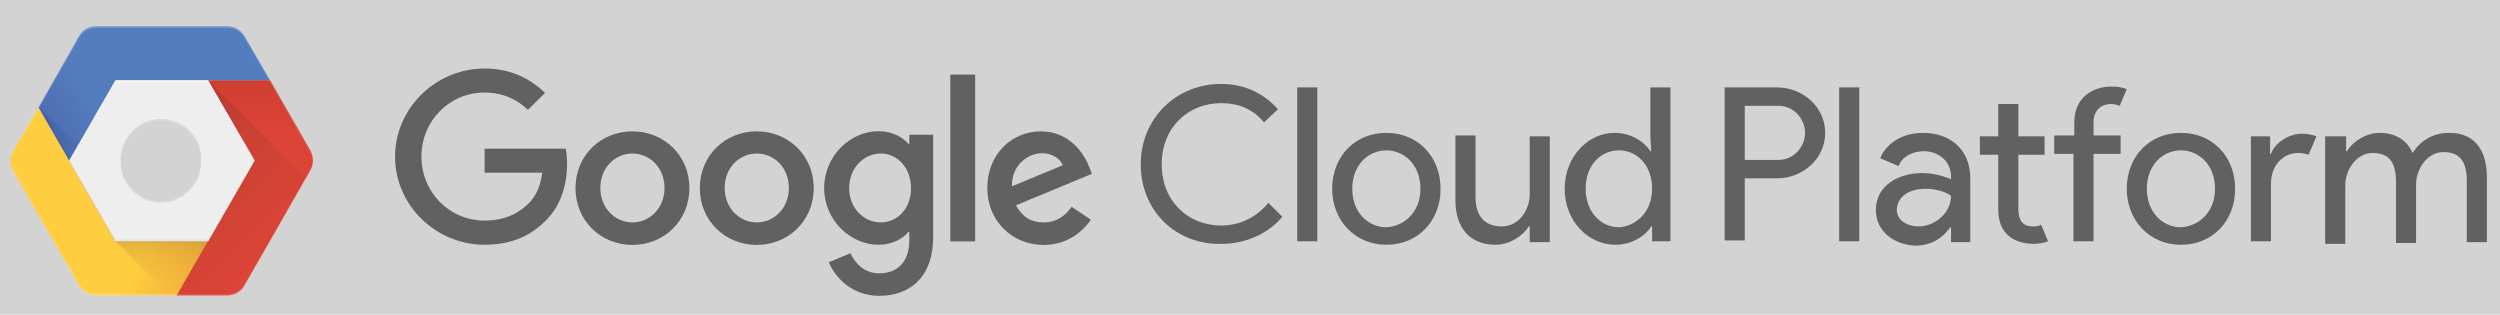
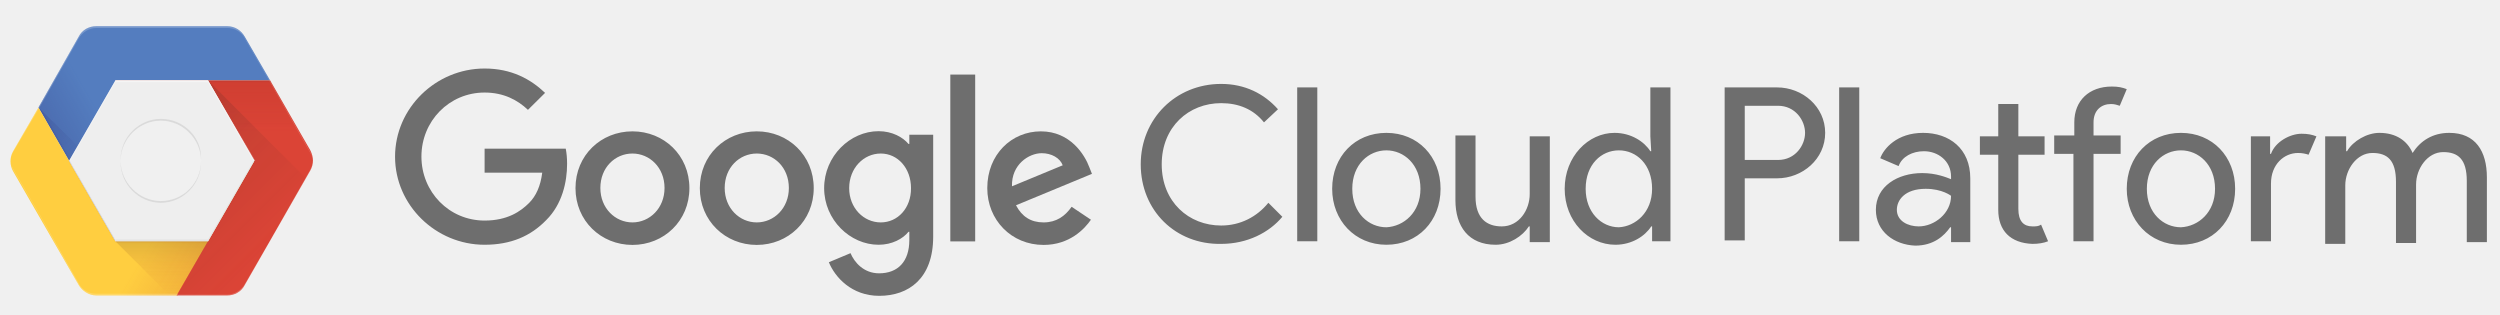
<svg xmlns="http://www.w3.org/2000/svg" xmlns:xlink="http://www.w3.org/1999/xlink" viewBox="0 0 286 36">
-   <rect name="schelin" fill="lightgrey" width="100%" height="100%" />
  <style type="text/css">
		.st0{fill:none;}
		.st1{clip-path:url(#SVGID_2_);}
		.st2{fill:#547DBF;}
		.st3{fill:url(#SVGID_3_);}
		.st4{fill:url(#SVGID_4_);}
		.st5{fill:#2D3079;fill-opacity:0.1;}
		.st6{fill:#FFCE40;}
		.st7{fill:url(#SVGID_5_);}
		.st8{fill:#DB4436;}
		.st9{fill:url(#SVGID_6_);}
		.st10{fill:url(#SVGID_7_);}
		.st11{fill:#3E2723;fill-opacity:5.000000e-02;}
		.st12{clip-path:url(#SVGID_9_);}
		.st13{fill:#EEEEEE;}
		.st14{clip-path:url(#SVGID_11_);}
		.st15{fill:#FFFFFF;fill-opacity:0.4;}
		.st16{fill:#262626;fill-opacity:5.000000e-02;}
		.st17{fill:#BE3A26;fill-opacity:5.000000e-02;}
		.st18{fill:#262626;fill-opacity:0.1;}
		.st19{clip-path:url(#SVGID_2_);fill:url(#SVGID_12_);}
		.st20{fill:#FFFFFF;fill-opacity:0.2;}
		.st21{fill:#BE3A26;fill-opacity:0.1;}
		.st22{fill:#3E2723;fill-opacity:0.2;}
		.st23{fill:url(#SVGID_13_);}
		.st24{opacity:0.54;}
		.st25{clip-path:url(#SVGID_15_);fill:none;}
		.st26{clip-path:url(#SVGID_15_);}
	</style>
  <symbol id="logo_x5F_dark" viewBox="0 -136 416 136">
    <path d="M 0.7,-52.6 C 0.7,-23.6 25.0,-0.1 54.0,-0.1 C 70.0,-0.1 81.4,-6.4 90.0,-14.6 L 79.8,-24.7 C 73.7,-18.9 65.4,-14.4 54.0,-14.4 C 32.9,-14.4 16.4,-31.4 16.4,-52.5 C 16.4,-73.6 32.9,-90.6 54.0,-90.6 C 67.7,-90.6 75.5,-85.1 80.5,-80.1 C 84.6,-76.0 87.3,-70.1 88.3,-62.1 L 54.0,-62.1 L 54.0,-47.8 L 102.3,-47.8 C 102.8,-50.4 103.1,-53.4 103.1,-56.8 C 103.1,-67.6 100.2,-80.9 90.7,-90.3 C 81.4,-99.9 69.6,-105.0 54.0,-105.0 C 25.0,-105.0 0.7,-81.5 0.7,-52.6 M 142.0,-37.5 C 123.3,-37.5 108.1,-51.7 108.1,-71.3 C 108.1,-90.8 123.3,-105.1 142.0,-105.1 C 160.7,-105.1 175.9,-90.8 175.9,-71.3 C 175.9,-51.7 160.7,-37.5 142.0,-37.5 M 142.0,-91.7 C 131.8,-91.7 122.9,-83.3 122.9,-71.2 C 122.9,-59.0 131.7,-50.7 142.0,-50.7 C 152.2,-50.7 161.1,-59.0 161.1,-71.2 C 161.1,-83.3 152.2,-91.7 142.0,-91.7 M 216.0,-37.5 C 197.3,-37.5 182.1,-51.7 182.1,-71.3 C 182.1,-90.8 197.3,-105.1 216.0,-105.1 C 234.7,-105.1 249.9,-90.8 249.9,-71.3 C 249.9,-51.7 234.7,-37.5 216.0,-37.5 M 216.0,-91.7 C 205.8,-91.7 196.9,-83.3 196.9,-71.2 C 196.9,-59.0 205.7,-50.7 216.0,-50.7 C 226.3,-50.7 235.1,-59.0 235.1,-71.2 C 235.1,-83.3 226.2,-91.7 216.0,-91.7 M 306.8,-39.5 L 306.8,-45.0 L 306.3,-45.0 C 303.0,-41.0 296.6,-37.4 288.5,-37.4 C 271.6,-37.4 256.1,-52.2 256.1,-71.3 C 256.1,-90.2 271.6,-105.0 288.5,-105.0 C 296.6,-105.0 303.0,-101.4 306.3,-97.3 L 306.8,-97.3 L 306.8,-102.2 C 306.8,-115.1 299.9,-122.0 288.8,-122.0 C 279.7,-122.0 274.1,-115.5 271.8,-110.0 L 258.9,-115.4 C 262.6,-124.4 272.5,-135.4 288.9,-135.4 C 306.3,-135.4 321.0,-125.2 321.0,-100.2 L 321.0,-39.5 L 306.8,-39.5 M 289.8,-91.7 C 279.6,-91.7 271.0,-83.1 271.0,-71.3 C 271.0,-59.4 279.6,-50.7 289.8,-50.7 C 299.9,-50.7 307.8,-59.4 307.8,-71.3 C 307.9,-83.2 299.9,-91.7 289.8,-91.7" />
    <polygon points="346 -103 331.2 -103 331.2 -3.7 346 -3.7" />
    <path d="M 386.7,-91.7 C 379.1,-91.7 373.8,-88.2 370.3,-81.5 L 415.5,-62.8 L 414.0,-59.0 C 411.2,-51.4 402.6,-37.5 385.1,-37.5 C 367.7,-37.5 353.2,-51.2 353.2,-71.3 C 353.2,-90.2 367.5,-105.1 386.7,-105.1 C 402.2,-105.1 411.1,-95.6 414.9,-90.1 L 403.4,-82.4 C 399.5,-88.0 394.3,-91.7 386.7,-91.7 M 385.6,-50.5 C 391.5,-50.5 396.5,-53.4 398.1,-57.7 L 367.9,-70.2 C 367.5,-57.2 378.0,-50.5 385.6,-50.5" />
    <polygon class="st0" points="0 -136 416 -136 416 0 0 0" />
  </symbol>
  <rect x="1.2" y="-0.1" class="st0" width="283.3" height="36.9" />
  <defs>
    <path id="SVGID_1_" d="M 35.5,17.2 L 30.9,9.1 L 28.0,4.1 C 27.6,3.5 26.9,3.0 26.0,3.0 L 11.0,3.0 C 10.2,3.0 9.4,3.4 9.0,4.2 L 4.4,12.3 L 1.5,17.3 C 1.1,18.0 1.1,18.9 1.5,19.6 L 9.0,32.6 C 9.4,33.3 10.2,33.8 11.0,33.8 L 26.0,33.8 C 26.8,33.8 27.6,33.4 28.0,32.6 L 35.5,19.5 C 35.9,18.8 35.9,18.0 35.5,17.2 M 18.4,23.0 C 15.9,23.0 13.8,20.9 13.8,18.4 C 13.8,15.9 15.9,13.8 18.4,13.8 C 20.9,13.8 23.0,15.9 23.0,18.4 C 23.0,20.9 21.0,23.0 18.4,23.0" />
  </defs>
  <clipPath id="SVGID_2_">
    <use xlink:href="#SVGID_1_" />
  </clipPath>
  <g class="st1">
    <path class="st2" d="M 13.2,9.2 L 30.9,9.2 L 28.0,4.2 C 27.6,3.5 26.9,3.0 26.0,3.0 L 11.0,3.0 C 10.2,3.0 9.4,3.4 9.0,4.2 L 4.4,12.3 L 13.2,27.6 L 13.2,9.2 L 13.2,9.2" />
    <linearGradient id="SVGID_3_" gradientUnits="userSpaceOnUse" x1="7.566" y1="17.777" x2="15.222" y2="13.347">
      <stop offset="0" style="stop-color:#2D3079;stop-opacity:0.2" />
      <stop offset="0.66" style="stop-color:#2D3079;stop-opacity:0" />
    </linearGradient>
    <path class="st3" d="M 13.2,9.2 L 30.9,9.2 L 28.0,4.2 C 27.6,3.5 26.9,3.0 26.0,3.0 L 11.0,3.0 C 10.2,3.0 9.4,3.4 9.0,4.2 L 4.4,12.3 L 13.2,27.6 L 13.2,9.2 L 13.2,9.2" />
    <linearGradient id="SVGID_4_" gradientUnits="userSpaceOnUse" x1="3.678" y1="12.932" x2="8.196" y2="17.449">
      <stop offset="0" style="stop-color:#2D3079;stop-opacity:0.2" />
      <stop offset="1" style="stop-color:#2D3079;stop-opacity:4.000000e-02" />
    </linearGradient>
    <polygon class="st4" points="4.4 12.3 8.9 16.7 8.1 18.8" />
    <polygon class="st5" points="8.3 18.7 4.9 12.8 4.4 12.3 8.1 18.8" />
    <path class="st6" d="M 13.2,27.6 L 4.4,12.3 L 1.5,17.3 C 1.1,18.0 1.1,18.9 1.5,19.6 L 9.0,32.6 C 9.4,33.3 10.2,33.8 11.0,33.8 L 20.3,33.8 L 29.2,18.4 L 13.2,27.6" />
    <linearGradient id="SVGID_5_" gradientUnits="userSpaceOnUse" x1="23.497" y1="28.256" x2="15.911" y2="23.814">
      <stop offset="0" style="stop-color:#BE3A26;stop-opacity:0.15" />
      <stop offset="0.66" style="stop-color:#BE3A26;stop-opacity:0" />
    </linearGradient>
    <path class="st7" d="M 13.2,27.6 L 4.4,12.3 L 1.5,17.3 C 1.1,18.0 1.1,18.9 1.5,19.6 L 9.0,32.6 C 9.4,33.3 10.2,33.8 11.0,33.8 L 20.3,33.8 L 29.2,18.4 L 13.2,27.6" />
    <path class="st8" d="M 30.9,9.2 L 13.2,9.2 L 29.1,18.4 L 20.2,33.8 L 26.0,33.8 C 26.8,33.8 27.6,33.4 28.0,32.6 L 35.5,19.5 C 35.9,18.8 35.9,17.9 35.5,17.2 L 30.9,9.2" />
    <linearGradient id="SVGID_6_" gradientUnits="userSpaceOnUse" x1="24.528" y1="9.404" x2="24.528" y2="18.202">
      <stop offset="0" style="stop-color:#A52822;stop-opacity:0.2" />
      <stop offset="0.66" style="stop-color:#A52822;stop-opacity:0" />
    </linearGradient>
    <path class="st9" d="M 30.9,9.2 L 13.2,9.2 L 29.1,18.4 L 20.2,33.8 L 26.0,33.8 C 26.8,33.8 27.6,33.4 28.0,32.6 L 35.5,19.5 C 35.9,18.8 35.9,17.9 35.5,17.2 L 30.9,9.2" />
    <linearGradient id="SVGID_7_" gradientUnits="userSpaceOnUse" x1="18.701" y1="18.095" x2="30.012" y2="29.406">
      <stop offset="0" style="stop-color:#3E2723;stop-opacity:0.15" />
      <stop offset="1" style="stop-color:#3E2723;stop-opacity:0" />
    </linearGradient>
    <polygon class="st10" points="23.8 9.2 35.8 21.2 35.8 33.8 20.3 33.8 23.8 27.6" />
    <rect x="23.7" y="9.2" class="st11" width="7.5" height="0.2" />
  </g>
  <g class="st1">
    <defs>
      <path id="SVGID_8_" d="M 30.9,9.2 L 13.2,9.2 L 29.1,18.4 L 20.2,33.8 L 26.0,33.8 C 26.8,33.8 27.6,33.4 28.0,32.6 L 35.5,19.5 C 35.9,18.8 35.9,17.9 35.5,17.2 L 30.9,9.2" />
    </defs>
    <clipPath id="SVGID_9_">
      <use xlink:href="#SVGID_8_" />
    </clipPath>
    <g class="st12">
      <path class="st13" d="M 23.8,9.2 L 29.1,18.4 L 23.8,27.6 L 13.2,27.6 L 7.9,18.4 L 13.2,9.2 L 23.8,9.2" />
    </g>
    <g class="st12">
      <path class="st2" d="M 13.2,9.2 L 30.9,9.2 L 28.0,4.2 C 27.6,3.5 26.9,3.0 26.0,3.0 L 11.0,3.0 C 10.2,3.0 9.4,3.4 9.0,4.2 L 4.4,12.3 L 13.2,27.6 L 13.2,9.2 L 13.2,9.2" />
    </g>
  </g>
  <g class="st1">
    <defs>
      <path id="SVGID_10_" d="M 13.2,27.6 L 4.4,12.3 L 1.5,17.3 C 1.1,18.0 1.1,18.9 1.5,19.6 L 9.0,32.6 C 9.4,33.3 10.2,33.8 11.0,33.8 L 20.3,33.8 L 29.2,18.4 L 13.2,27.6" />
    </defs>
    <clipPath id="SVGID_11_">
      <use xlink:href="#SVGID_10_" />
    </clipPath>
    <g class="st14">
      <path class="st13" d="M 23.8,9.2 L 29.1,18.4 L 23.8,27.6 L 13.2,27.6 L 7.9,18.4 L 13.2,9.2 L 23.8,9.2" />
    </g>
  </g>
  <g class="st1">
    <path class="st13" d="M 23.8,9.2 L 29.1,18.4 L 23.8,27.6 L 13.2,27.6 L 7.9,18.4 L 13.2,9.2 L 23.8,9.2" />
    <polygon class="st15" points="23.8 9.4 29 18.4 29.2 18.4 23.8 9.2 13.2 9.2 7.9 18.4 8 18.4 13.2 9.4" />
    <polygon class="st16" points="29 18.4 23.8 27.4 13.2 27.4 8 18.4 7.9 18.4 13.2 27.6 23.8 27.6 29.2 18.4" />
    <polygon class="st17" points="29.2 18.4 23.8 27.6 13.2 27.6 7.9 18.4 7.9 18.6 13.2 27.8 23.8 27.8 29.2 18.6" />
    <path class="st18" d="M 18.4,13.6 C 15.9,13.6 13.8,15.7 13.8,18.2 L 23.0,18.2 C 23.1,15.7 21.0,13.6 18.4,13.6 M 13.8,18.6 C 13.8,21.1 15.9,23.2 18.4,23.2 C 20.9,23.2 23.0,21.1 23.0,18.6 L 13.8,18.6" />
  </g>
  <linearGradient id="SVGID_12_" gradientUnits="userSpaceOnUse" x1="18.533" y1="27.618" x2="18.533" y2="33.738">
    <stop offset="0" style="stop-color:#3E2723;stop-opacity:0.15" />
    <stop offset="3.546852e-02" style="stop-color:#462823;stop-opacity:0.145" />
    <stop offset="0.252" style="stop-color:#712E24;stop-opacity:0.112" />
    <stop offset="0.463" style="stop-color:#923325;stop-opacity:8.062769e-02" />
    <stop offset="0.662" style="stop-color:#AA3726;stop-opacity:5.071827e-02" />
    <stop offset="0.846" style="stop-color:#B93926;stop-opacity:2.311477e-02" />
    <stop offset="1" style="stop-color:#BE3A26;stop-opacity:0" />
  </linearGradient>
  <polygon class="st19" points="13.2 27.6 19.4 33.8 20.3 33.8 23.8 27.6" />
  <g class="st1">
    <path class="st20" d="M 4.4,12.5 L 9.0,4.4 C 9.4,3.7 10.2,3.2 11.0,3.2 L 26.0,3.2 C 26.8,3.2 27.6,3.6 28.0,4.4 L 30.9,9.4 L 35.5,17.5 C 35.7,17.8 35.8,18.2 35.8,18.6 C 35.8,18.2 35.7,17.7 35.5,17.4 L 30.9,9.3 L 28.0,4.3 C 27.6,3.5 26.9,3.0 26.0,3.0 L 11.0,3.0 C 10.2,3.0 9.4,3.4 9.0,4.2 L 4.4,12.3 L 1.5,17.3 C 1.3,17.7 1.2,18.1 1.2,18.5 C 1.2,18.1 1.3,17.8 1.5,17.4 L 4.4,12.5 M 11.0,33.6 C 10.2,33.6 9.4,33.2 9.0,32.4 L 4.4,24.3 L 1.5,19.3 C 1.3,19.0 1.2,18.6 1.2,18.2 C 1.2,18.6 1.3,19.1 1.5,19.4 L 4.4,24.4 L 9.0,32.6 C 9.4,33.3 10.2,33.8 11.0,33.8 L 20.3,33.8 L 20.4,33.6 L 11.0,33.6 M 35.8,18.3 C 35.8,18.7 35.7,19.0 35.5,19.4 L 30.9,27.5 L 28.0,32.5 C 27.6,33.2 26.8,33.7 26.0,33.7 L 20.4,33.7 L 20.3,33.9 L 26.0,33.9 C 26.8,33.9 27.6,33.5 28.0,32.7 L 30.9,27.7 L 35.5,19.6 C 35.7,19.2 35.8,18.7 35.8,18.3" />
  </g>
  <radialGradient id="SVGID_13_" cx="9.863" cy="3.529" r="34.568" gradientTransform="matrix(6.457271e-03 0 0 6.457271e-03 2212.62 -4568.31)" gradientUnits="userSpaceOnUse">
    <stop offset="0" style="stop-color:#FFFFFF;stop-opacity:0.1" />
    <stop offset="1" style="stop-color:#FFFFFF;stop-opacity:0" />
  </radialGradient>
  <path class="st23" d="M 35.5,17.2 L 30.9,9.1 L 28.0,4.1 C 27.6,3.5 26.9,3.0 26.0,3.0 L 11.0,3.0 C 10.2,3.0 9.4,3.4 9.0,4.2 L 4.4,12.3 L 1.5,17.3 C 1.1,18.0 1.1,18.9 1.5,19.6 L 9.0,32.6 C 9.4,33.3 10.2,33.8 11.0,33.8 L 26.0,33.8 C 26.8,33.8 27.6,33.4 28.0,32.6 L 35.5,19.5 C 35.9,18.8 35.9,18.0 35.5,17.2 M 18.4,23.0 C 15.9,23.0 13.8,20.9 13.8,18.4 C 13.8,15.9 15.9,13.8 18.4,13.8 C 20.9,13.8 23.0,15.9 23.0,18.4 C 23.0,20.9 21.0,23.0 18.4,23.0" />
  <rect x="1.2" y="-0.1" class="st0" width="34.6" height="36.9" />
  <g class="st24">
    <defs>
      <rect id="SVGID_14_" x="45.1" y="-0.1" class="st24" width="239.5" height="36.9" />
    </defs>
    <clipPath id="SVGID_15_">
      <use xlink:href="#SVGID_14_" />
    </clipPath>
    <rect x="45.1" y="7.8" class="st25" width="239.5" height="26.1" />
    <g class="st26">
      <path d="M 130.5,18.8 C 130.5,13.6 134.5,9.6 139.7,9.6 C 142.4,9.6 144.6,10.7 146.2,12.5 L 144.6,14.0 C 143.4,12.5 141.7,11.8 139.7,11.8 C 136.0,11.8 132.9,14.5 132.9,18.8 C 132.9,23.1 136.0,25.8 139.7,25.8 C 141.9,25.8 143.8,24.8 145.1,23.2 L 146.7,24.8 C 145.2,26.6 142.7,27.9 139.7,27.9 C 134.5,28.0 130.5,24.1 130.5,18.8 M 148.4,27.6 L 148.4,10.0 L 150.7,10.0 L 150.7,27.6 L 148.4,27.6 M 164.8,21.6 C 164.8,25.3 162.2,28.0 158.6,28.0 C 155.0,28.0 152.4,25.2 152.4,21.6 C 152.4,17.9 155.0,15.2 158.6,15.2 C 162.2,15.2 164.8,17.9 164.8,21.6 M 162.5,21.6 C 162.5,18.8 160.6,17.2 158.6,17.2 C 156.6,17.2 154.7,18.8 154.7,21.6 C 154.7,24.4 156.6,26.0 158.6,26.0 C 160.6,25.9 162.5,24.3 162.5,21.6 M 175.0,27.6 L 175.0,25.9 L 174.9,25.9 C 174.2,27.0 172.7,28.0 171.1,28.0 C 168.0,28.0 166.5,25.9 166.5,22.9 L 166.5,15.5 L 168.8,15.5 L 168.8,22.5 C 168.8,25.0 170.1,25.9 171.8,25.9 C 173.8,25.9 175.0,24.0 175.0,22.2 L 175.0,15.6 L 177.3,15.6 L 177.3,27.7 L 175.0,27.7 L 175.0,27.6 M 179.0,21.6 C 179.0,17.9 181.7,15.2 184.7,15.2 C 186.6,15.2 188.1,16.2 188.8,17.3 L 188.9,17.3 L 188.8,15.6 L 188.8,10.0 L 191.1,10.0 L 191.1,27.6 L 189.0,27.6 L 189.0,25.9 L 188.9,25.9 C 188.2,27.0 186.7,28.0 184.8,28.0 C 181.7,28.0 179.0,25.3 179.0,21.6 M 189.0,21.6 C 189.0,18.8 187.2,17.2 185.2,17.2 C 183.2,17.2 181.4,18.8 181.4,21.6 C 181.4,24.3 183.2,26.0 185.2,26.0 C 187.1,25.9 189.0,24.3 189.0,21.6 M 197.3,27.6 L 197.3,10.0 L 203.3,10.0 C 206.2,10.0 208.8,12.2 208.8,15.2 C 208.8,18.2 206.2,20.4 203.3,20.4 L 199.6,20.4 L 199.6,27.5 L 197.3,27.5 L 197.3,27.6 M 203.4,18.3 C 205.4,18.3 206.5,16.6 206.5,15.2 C 206.5,13.8 205.4,12.1 203.4,12.1 L 199.6,12.1 L 199.6,18.3 L 203.4,18.3 M 210.4,27.6 L 210.4,10.0 L 212.7,10.0 L 212.7,27.6 L 210.4,27.6 M 214.6,24.0 C 214.6,21.3 217.1,19.8 219.9,19.8 C 221.5,19.8 222.7,20.3 223.2,20.5 L 223.2,20.2 C 223.2,18.4 221.7,17.3 220.1,17.3 C 218.8,17.3 217.6,17.9 217.2,19.0 L 215.1,18.1 C 215.5,17.0 217.0,15.2 220.0,15.2 C 223.0,15.2 225.4,17.0 225.4,20.4 L 225.4,27.7 L 223.2,27.7 L 223.2,26.0 L 223.1,26.0 C 222.4,27.0 221.2,28.1 219.1,28.1 C 216.7,28.0 214.6,26.5 214.6,24.0 M 223.2,22.4 C 223.2,22.4 222.2,21.6 220.3,21.6 C 217.9,21.6 217.0,22.9 217.0,24.0 C 217.0,25.3 218.3,25.9 219.5,25.9 C 221.3,25.9 223.2,24.4 223.2,22.4 M 228.6,24.0 L 228.6,17.7 L 226.5,17.7 L 226.5,15.6 L 228.6,15.6 L 228.6,11.9 L 230.9,11.9 L 230.9,15.6 L 233.9,15.6 L 233.9,17.7 L 230.9,17.7 L 230.9,23.9 C 230.9,25.3 231.5,25.9 232.5,25.9 C 232.9,25.9 233.2,25.9 233.5,25.7 L 234.3,27.6 C 233.8,27.8 233.2,27.9 232.5,27.9 C 230.0,27.8 228.6,26.4 228.6,24.0 M 243.3,10.2 L 242.5,12.1 C 242.2,12.0 241.9,11.9 241.5,11.9 C 240.4,11.9 239.5,12.6 239.5,14.0 L 239.5,15.5 L 242.6,15.5 L 242.6,17.6 L 239.5,17.6 L 239.5,27.6 L 237.2,27.6 L 237.2,17.6 L 235.0,17.6 L 235.0,15.5 L 237.3,15.5 L 237.3,14.0 C 237.3,11.5 239.0,9.9 241.6,9.9 C 242.3,9.9 242.8,10.0 243.3,10.2 M 255.7,21.6 C 255.7,25.3 253.1,28.0 249.5,28.0 C 245.9,28.0 243.3,25.2 243.3,21.6 C 243.3,17.9 245.9,15.2 249.5,15.2 C 253.1,15.2 255.7,17.9 255.7,21.6 M 253.4,21.6 C 253.4,18.8 251.5,17.2 249.5,17.2 C 247.5,17.2 245.6,18.8 245.6,21.6 C 245.6,24.4 247.5,26.0 249.5,26.0 C 251.5,25.9 253.4,24.3 253.4,21.6 M 257.5,27.6 L 257.5,15.6 L 259.7,15.6 L 259.7,17.6 L 259.8,17.6 C 260.3,16.2 262.0,15.3 263.3,15.3 C 264.0,15.3 264.5,15.4 265.0,15.6 L 264.1,17.7 C 263.8,17.6 263.4,17.5 262.9,17.5 C 261.3,17.5 259.8,18.8 259.8,21.0 L 259.8,27.6 L 257.5,27.6 M 266.2,15.6 L 268.4,15.6 L 268.4,17.3 L 268.5,17.3 C 269.2,16.1 270.8,15.2 272.2,15.2 C 274.1,15.2 275.4,16.1 276.0,17.5 C 276.9,16.1 278.3,15.2 280.2,15.2 C 283.2,15.2 284.5,17.3 284.5,20.3 L 284.5,27.7 L 282.2,27.7 L 282.2,20.7 C 282.2,18.2 281.2,17.4 279.5,17.4 C 277.7,17.4 276.4,19.3 276.4,21.1 L 276.4,27.8 L 274.1,27.8 L 274.1,20.8 C 274.1,18.3 273.1,17.5 271.4,17.5 C 269.6,17.5 268.3,19.4 268.3,21.2 L 268.3,27.9 L 266.0,27.9 L 266.0,15.6 L 266.2,15.6" />
    </g>
    <g class="st26">
      <use xlink:href="#logo_x5F_dark" width="416" height="136" y="-136" transform="matrix(0.1922 0 0 -0.1922 45.0596 7.8192)" />
    </g>
  </g>
</svg>
